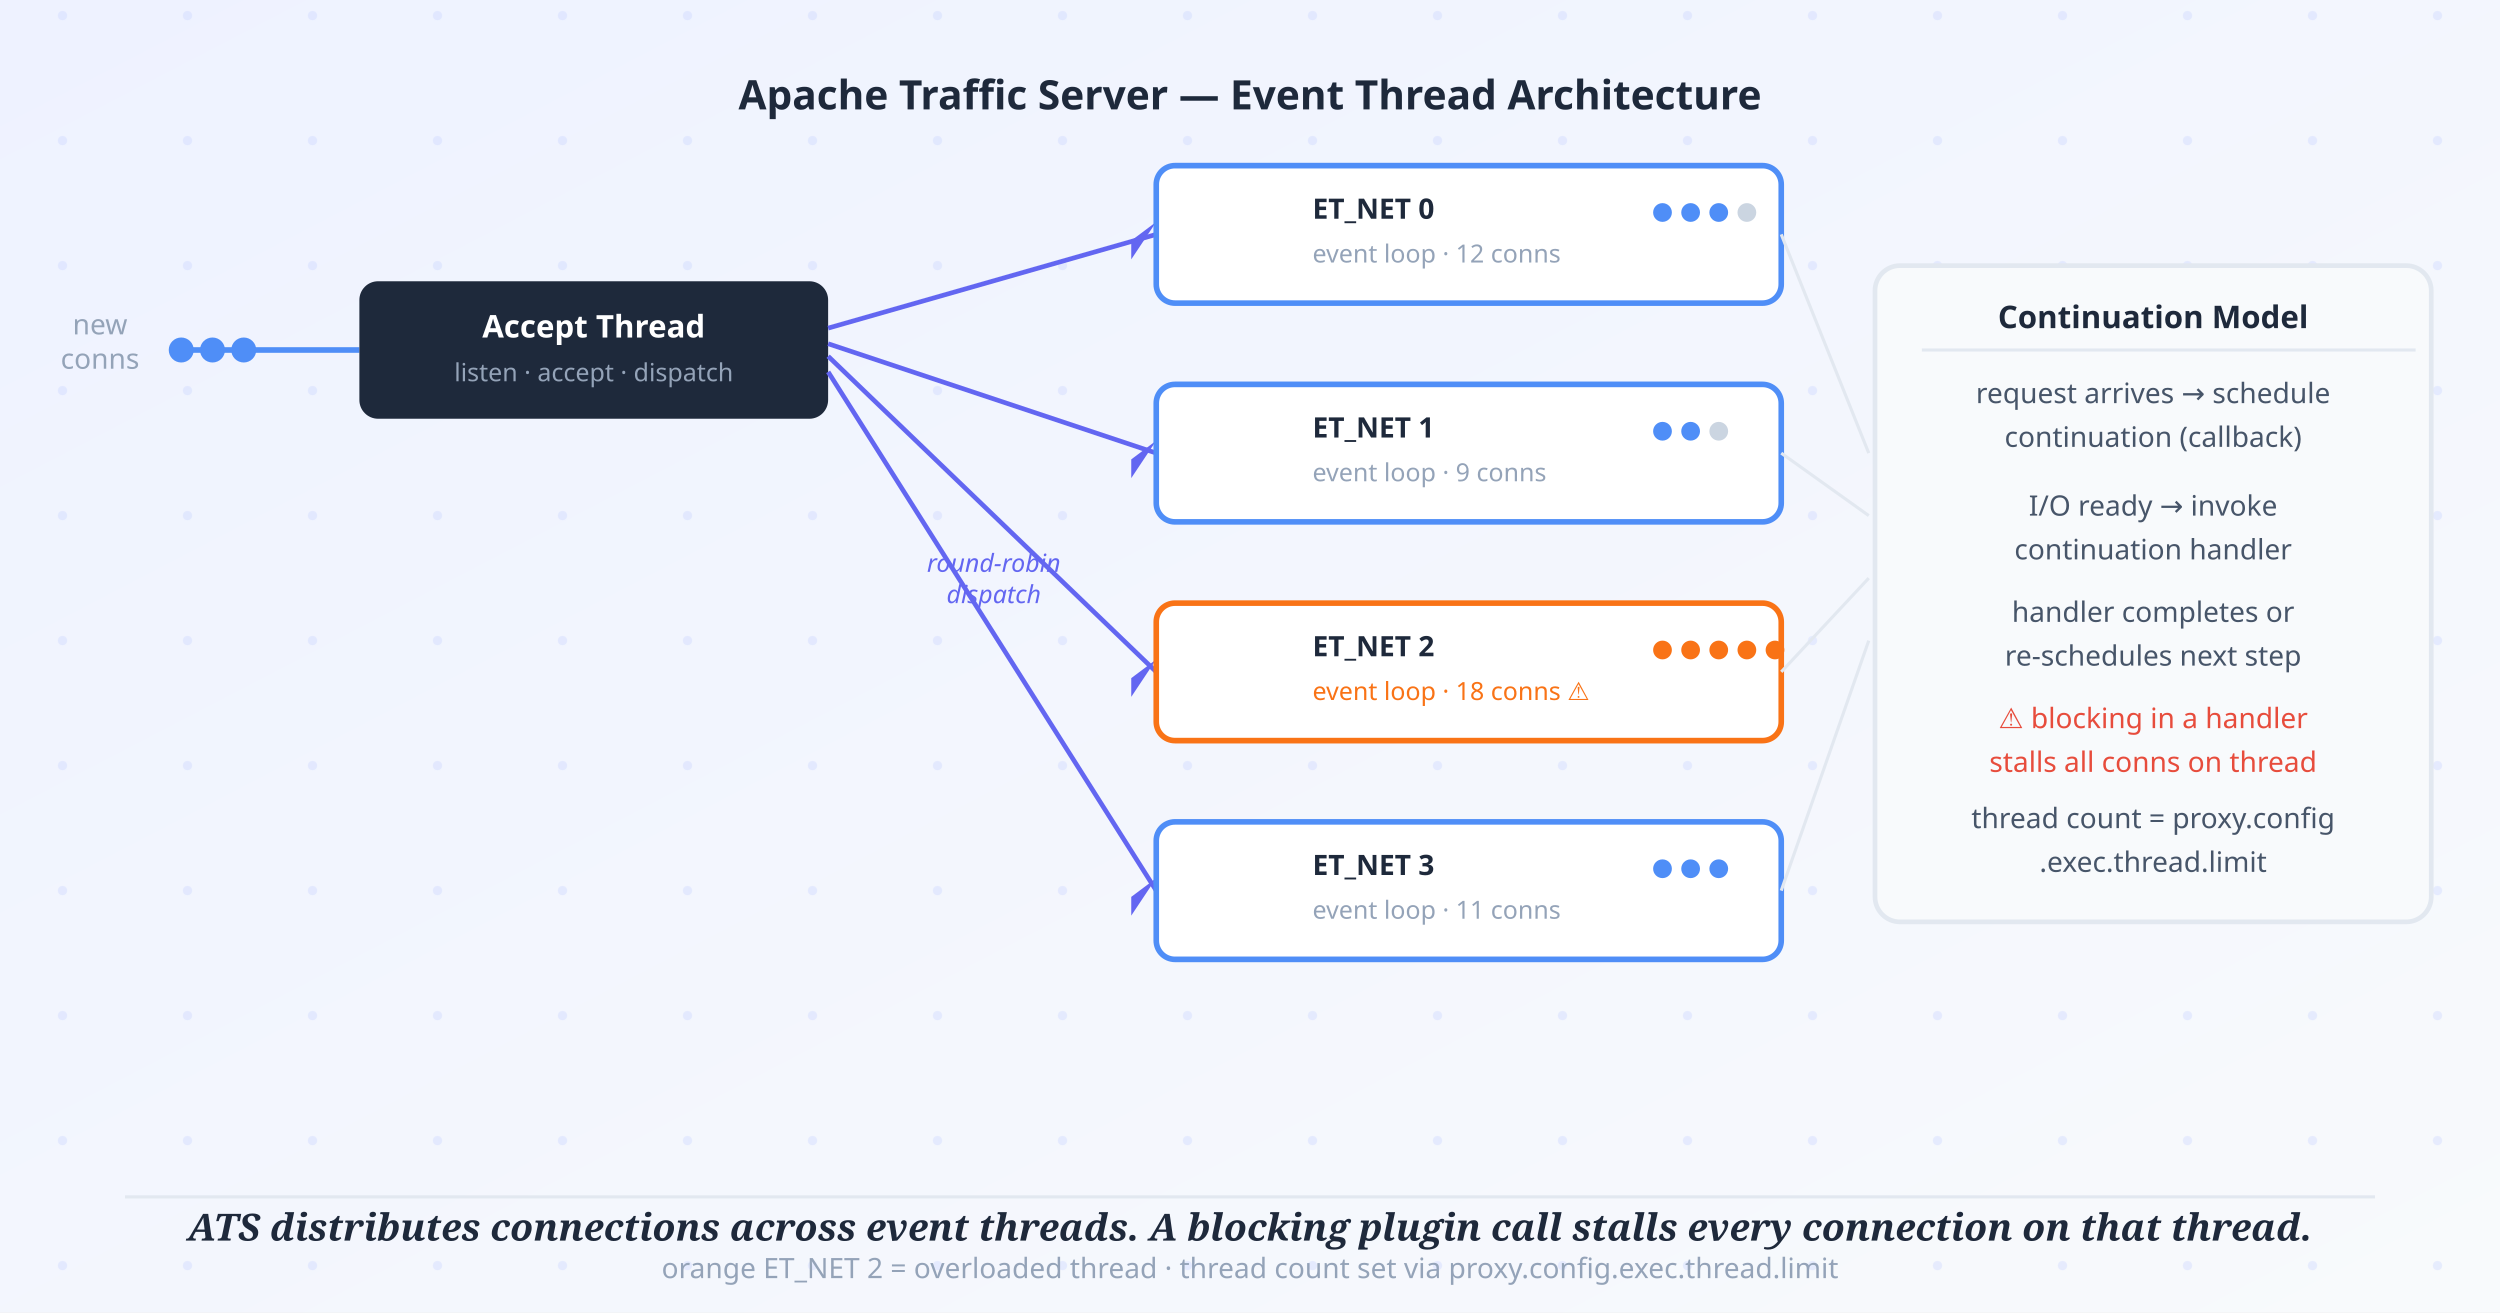
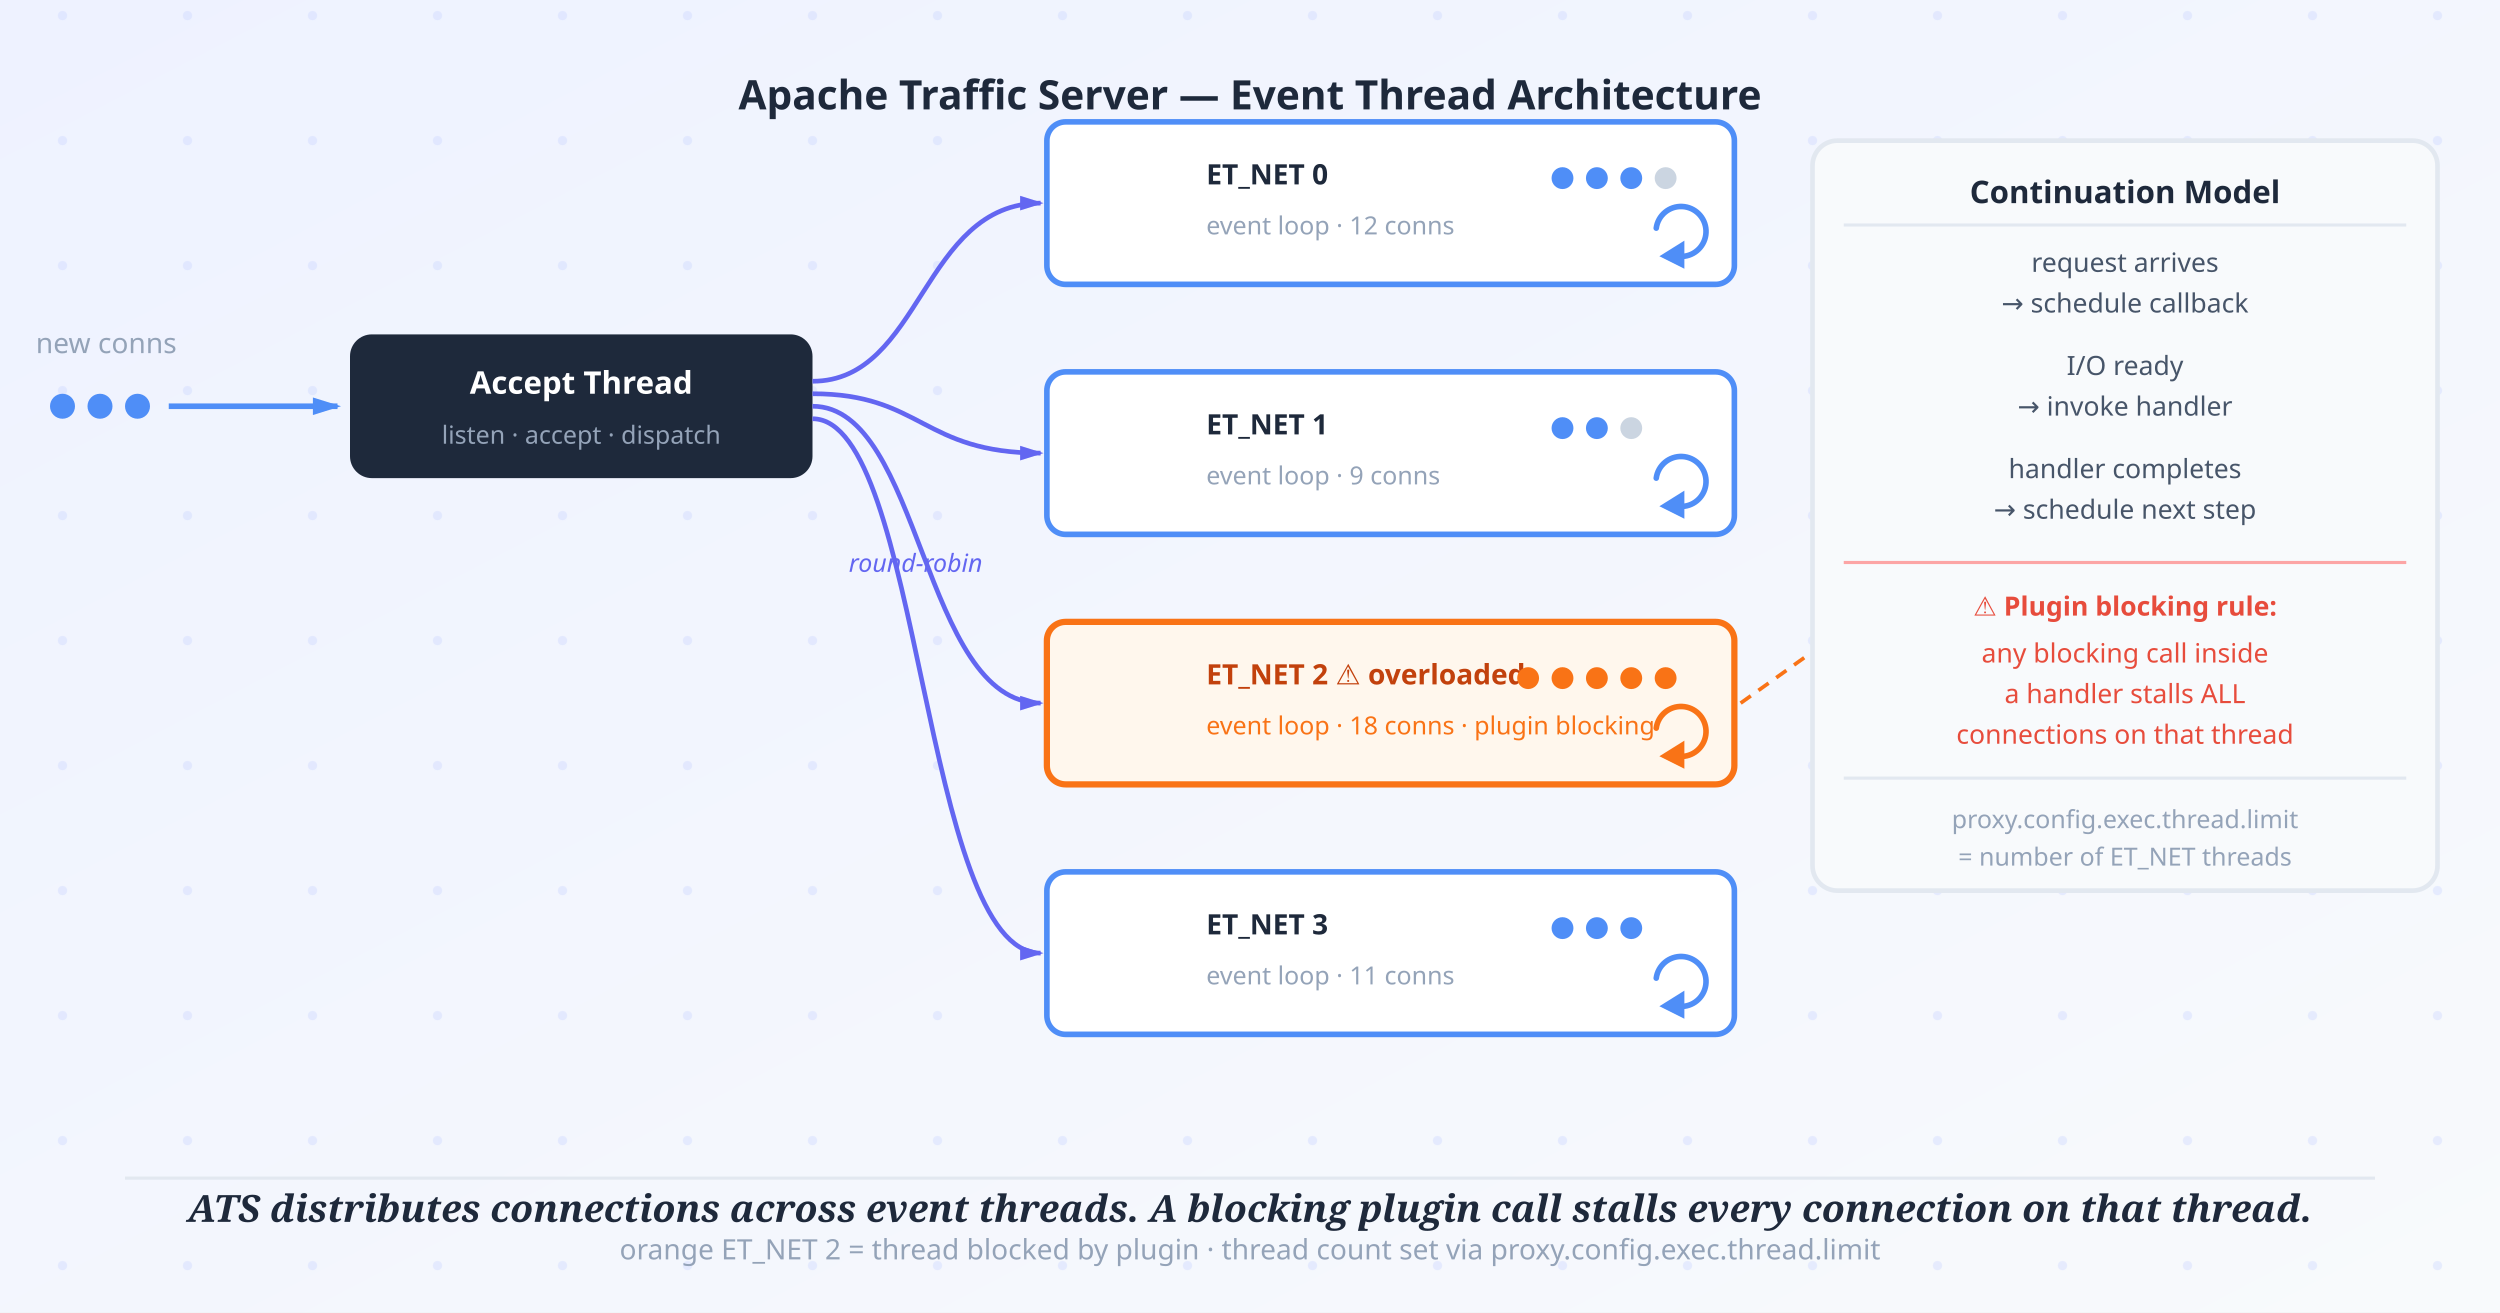
<svg xmlns="http://www.w3.org/2000/svg" viewBox="0 -25 800 420" width="800">
  <defs>
    <linearGradient id="bg" x1="0" y1="0" x2="1" y2="1">
      <stop offset="0%" stop-color="#eef2ff" />
      <stop offset="100%" stop-color="#f8fafc" />
    </linearGradient>
    <pattern id="dots" width="40" height="40" patternUnits="userSpaceOnUse">
      <circle cx="20" cy="20" r="1.5" fill="#c7d2fe" opacity="0.35" />
    </pattern>
+     <marker id="arr-b" viewBox="0 0 8 5" refX="7" refY="2.5" markerWidth="5" markerHeight="5" orient="auto">
+       <polygon points="0,0 8,2.5 0,5" fill="#6366f1" />
+     </marker>
+     <marker id="arr-n" viewBox="0 0 8 5" refX="7" refY="2.5" markerWidth="5" markerHeight="5" orient="auto">
+       <polygon points="0,0 8,2.5 0,5" fill="#4f8ef7" />
+     </marker>
  </defs>
  <rect x="0" y="-25" width="800" height="420" fill="url(#bg)" />
  <rect x="0" y="-25" width="800" height="420" fill="url(#dots)" />
  <text x="400" y="10" font-family="system-ui,sans-serif" font-size="13" font-weight="700" fill="#1e293b" text-anchor="middle">Apache Traffic Server — Event Thread Architecture</text>
-   <text x="32" y="82" font-family="system-ui,sans-serif" font-size="9" fill="#94a3b8" text-anchor="middle">new</text>
-   <text x="32" y="93" font-family="system-ui,sans-serif" font-size="9" fill="#94a3b8" text-anchor="middle">conns</text>
-   <line x1="55" y1="87" x2="115" y2="87" stroke="#4f8ef7" stroke-width="1.8" marker-end="url(#arr)" />
-   <circle cx="58" cy="87" r="4" fill="#4f8ef7" />
-   <circle cx="68" cy="87" r="4" fill="#4f8ef7" />
-   <circle cx="78" cy="87" r="4" fill="#4f8ef7" />
-   <rect x="115" y="65" width="150" height="44" rx="6" fill="#1e293b" />
-   <text x="190" y="83" font-family="system-ui,sans-serif" font-size="10" font-weight="700" fill="white" text-anchor="middle">Accept Thread</text>
-   <text x="190" y="97" font-family="system-ui,sans-serif" font-size="8" fill="#94a3b8" text-anchor="middle">listen · accept · dispatch</text>
-   <line x1="265" y1="80" x2="370" y2="50" stroke="#6366f1" stroke-width="1.5" />
-   <line x1="265" y1="85" x2="370" y2="120" stroke="#6366f1" stroke-width="1.5" />
-   <line x1="265" y1="89" x2="370" y2="190" stroke="#6366f1" stroke-width="1.5" />
-   <line x1="265" y1="94" x2="370" y2="260" stroke="#6366f1" stroke-width="1.5" />
-   <polygon points="370,46 362,52 362,58" fill="#6366f1" />
-   <polygon points="370,116 362,122 362,128" fill="#6366f1" />
-   <polygon points="370,186 362,192 362,198" fill="#6366f1" />
-   <polygon points="370,256 362,262 362,268" fill="#6366f1" />
-   <text x="318" y="158" font-family="system-ui,sans-serif" font-size="8" fill="#6366f1" text-anchor="middle" font-style="italic">round-robin</text>
-   <text x="318" y="168" font-family="system-ui,sans-serif" font-size="8" fill="#6366f1" text-anchor="middle" font-style="italic">dispatch</text>
-   <rect x="370" y="28" width="200" height="44" rx="6" fill="white" stroke="#4f8ef7" stroke-width="1.8" />
-   <text x="420" y="45" font-family="system-ui,sans-serif" font-size="9" font-weight="700" fill="#1e293b">ET_NET 0</text>
-   <text x="420" y="59" font-family="system-ui,sans-serif" font-size="8" fill="#94a3b8">event loop · 12 conns</text>
-   <circle cx="532" cy="43" r="3" fill="#4f8ef7" />
-   <circle cx="541" cy="43" r="3" fill="#4f8ef7" />
-   <circle cx="550" cy="43" r="3" fill="#4f8ef7" />
-   <circle cx="559" cy="43" r="3" fill="#cbd5e1" stroke-dasharray="2 2" />
-   <rect x="370" y="98" width="200" height="44" rx="6" fill="white" stroke="#4f8ef7" stroke-width="1.8" />
-   <text x="420" y="115" font-family="system-ui,sans-serif" font-size="9" font-weight="700" fill="#1e293b">ET_NET 1</text>
-   <text x="420" y="129" font-family="system-ui,sans-serif" font-size="8" fill="#94a3b8">event loop · 9 conns</text>
-   <circle cx="532" cy="113" r="3" fill="#4f8ef7" />
-   <circle cx="541" cy="113" r="3" fill="#4f8ef7" />
-   <circle cx="550" cy="113" r="3" fill="#cbd5e1" />
-   <rect x="370" y="168" width="200" height="44" rx="6" fill="white" stroke="#f97316" stroke-width="1.8" />
-   <text x="420" y="185" font-family="system-ui,sans-serif" font-size="9" font-weight="700" fill="#1e293b">ET_NET 2</text>
-   <text x="420" y="199" font-family="system-ui,sans-serif" font-size="8" fill="#f97316">event loop · 18 conns  ⚠</text>
-   <circle cx="532" cy="183" r="3" fill="#f97316" />
-   <circle cx="541" cy="183" r="3" fill="#f97316" />
-   <circle cx="550" cy="183" r="3" fill="#f97316" />
-   <circle cx="559" cy="183" r="3" fill="#f97316" />
-   <circle cx="568" cy="183" r="3" fill="#f97316" />
-   <rect x="370" y="238" width="200" height="44" rx="6" fill="white" stroke="#4f8ef7" stroke-width="1.8" />
-   <text x="420" y="255" font-family="system-ui,sans-serif" font-size="9" font-weight="700" fill="#1e293b">ET_NET 3</text>
-   <text x="420" y="269" font-family="system-ui,sans-serif" font-size="8" fill="#94a3b8">event loop · 11 conns</text>
-   <circle cx="532" cy="253" r="3" fill="#4f8ef7" />
-   <circle cx="541" cy="253" r="3" fill="#4f8ef7" />
-   <circle cx="550" cy="253" r="3" fill="#4f8ef7" />
-   <rect x="600" y="60" width="178" height="210" rx="8" fill="#f8fafc" stroke="#e2e8f0" stroke-width="1.5" />
-   <text x="689" y="80" font-family="system-ui,sans-serif" font-size="10" font-weight="700" fill="#1e293b" text-anchor="middle">Continuation Model</text>
-   <line x1="615" y1="87" x2="773" y2="87" stroke="#e2e8f0" stroke-width="1" />
-   <text x="689" y="104" font-family="system-ui,sans-serif" font-size="9" fill="#475569" text-anchor="middle">request arrives → schedule</text>
-   <text x="689" y="118" font-family="system-ui,sans-serif" font-size="9" fill="#475569" text-anchor="middle">continuation (callback)</text>
-   <text x="689" y="140" font-family="system-ui,sans-serif" font-size="9" fill="#475569" text-anchor="middle">I/O ready → invoke</text>
-   <text x="689" y="154" font-family="system-ui,sans-serif" font-size="9" fill="#475569" text-anchor="middle">continuation handler</text>
-   <text x="689" y="174" font-family="system-ui,sans-serif" font-size="9" fill="#475569" text-anchor="middle">handler completes or</text>
-   <text x="689" y="188" font-family="system-ui,sans-serif" font-size="9" fill="#475569" text-anchor="middle">re-schedules next step</text>
-   <text x="689" y="208" font-family="system-ui,sans-serif" font-size="9" fill="#e74c3c" text-anchor="middle">⚠  blocking in a handler</text>
-   <text x="689" y="222" font-family="system-ui,sans-serif" font-size="9" fill="#e74c3c" text-anchor="middle">stalls all conns on thread</text>
-   <text x="689" y="240" font-family="system-ui,sans-serif" font-size="9" fill="#475569" text-anchor="middle">thread count = proxy.config</text>
-   <text x="689" y="254" font-family="system-ui,sans-serif" font-size="9" fill="#475569" text-anchor="middle">.exec.thread.limit</text>
-   <line x1="570" y1="50" x2="598" y2="120" stroke="#e2e8f0" stroke-width="1" />
-   <line x1="570" y1="120" x2="598" y2="140" stroke="#e2e8f0" stroke-width="1" />
-   <line x1="570" y1="190" x2="598" y2="160" stroke="#e2e8f0" stroke-width="1" />
-   <line x1="570" y1="260" x2="598" y2="180" stroke="#e2e8f0" stroke-width="1" />
-   <line x1="40" y1="358" x2="760" y2="358" stroke="#e2e8f0" stroke-width="1" />
-   <text x="400" y="372" font-family="Georgia,serif" font-size="12" font-weight="700" font-style="italic" fill="#1e293b" text-anchor="middle">ATS distributes connections across event threads. A blocking plugin call stalls every connection on that thread.</text>
-   <text x="400" y="384" font-family="system-ui,sans-serif" font-size="9" fill="#94a3b8" text-anchor="middle">orange ET_NET 2 = overloaded thread · thread count set via proxy.config.exec.thread.limit</text>
+   <text x="34" y="88" font-family="system-ui,sans-serif" font-size="9" fill="#94a3b8" text-anchor="middle">new conns</text>
+   <circle cx="20" cy="105" r="4" fill="#4f8ef7" />
+   <circle cx="32" cy="105" r="4" fill="#4f8ef7" />
+   <circle cx="44" cy="105" r="4" fill="#4f8ef7" />
+   <line x1="54" y1="105" x2="108" y2="105" stroke="#4f8ef7" stroke-width="1.8" marker-end="url(#arr-n)" />
+   <rect x="112" y="82" width="148" height="46" rx="7" fill="#1e293b" />
+   <text x="186" y="101" font-family="system-ui,sans-serif" font-size="10" font-weight="700" fill="white" text-anchor="middle">Accept Thread</text>
+   <text x="186" y="117" font-family="system-ui,sans-serif" font-size="8" fill="#94a3b8" text-anchor="middle">listen · accept · dispatch</text>
+   <path d="M 260 97  C 295 97  295 40  333 40" fill="none" stroke="#6366f1" stroke-width="1.5" marker-end="url(#arr-b)" />
+   <path d="M 260 101 C 295 101 295 120 333 120" fill="none" stroke="#6366f1" stroke-width="1.5" marker-end="url(#arr-b)" />
+   <path d="M 260 105 C 295 105 295 200 333 200" fill="none" stroke="#6366f1" stroke-width="1.5" marker-end="url(#arr-b)" />
+   <path d="M 260 109 C 295 109 295 280 333 280" fill="none" stroke="#6366f1" stroke-width="1.5" marker-end="url(#arr-b)" />
+   <text x="293" y="158" font-family="system-ui,sans-serif" font-size="8" fill="#6366f1" text-anchor="middle" font-style="italic">round-robin</text>
+   <rect x="335" y="14" width="220" height="52" rx="6" fill="white" stroke="#4f8ef7" stroke-width="1.8" />
+   <text x="386" y="34" font-family="system-ui,sans-serif" font-size="9" font-weight="700" fill="#1e293b">ET_NET 0</text>
+   <text x="386" y="50" font-family="system-ui,sans-serif" font-size="8" fill="#94a3b8">event loop · 12 conns</text>
+   <circle cx="500" cy="32" r="3.5" fill="#4f8ef7" />
+   <circle cx="511" cy="32" r="3.5" fill="#4f8ef7" />
+   <circle cx="522" cy="32" r="3.5" fill="#4f8ef7" />
+   <circle cx="533" cy="32" r="3.5" fill="#cbd5e1" />
+   <path d="M 530 48 A 8 8 0 1 1 539 57" fill="none" stroke="#4f8ef7" stroke-width="1.8" stroke-linecap="round" />
+   <polygon points="539,52 539,61 531,57" fill="#4f8ef7" />
+   <rect x="335" y="94" width="220" height="52" rx="6" fill="white" stroke="#4f8ef7" stroke-width="1.8" />
+   <text x="386" y="114" font-family="system-ui,sans-serif" font-size="9" font-weight="700" fill="#1e293b">ET_NET 1</text>
+   <text x="386" y="130" font-family="system-ui,sans-serif" font-size="8" fill="#94a3b8">event loop · 9 conns</text>
+   <circle cx="500" cy="112" r="3.5" fill="#4f8ef7" />
+   <circle cx="511" cy="112" r="3.5" fill="#4f8ef7" />
+   <circle cx="522" cy="112" r="3.5" fill="#cbd5e1" />
+   <path d="M 530 128 A 8 8 0 1 1 539 137" fill="none" stroke="#4f8ef7" stroke-width="1.8" stroke-linecap="round" />
+   <polygon points="539,132 539,141 531,137" fill="#4f8ef7" />
+   <rect x="335" y="174" width="220" height="52" rx="6" fill="#fff7ed" stroke="#f97316" stroke-width="2" />
+   <text x="386" y="194" font-family="system-ui,sans-serif" font-size="9" font-weight="700" fill="#c2410c">ET_NET 2  ⚠ overloaded</text>
+   <text x="386" y="210" font-family="system-ui,sans-serif" font-size="8" fill="#f97316">event loop · 18 conns · plugin blocking</text>
+   <circle cx="489" cy="192" r="3.5" fill="#f97316" />
+   <circle cx="500" cy="192" r="3.5" fill="#f97316" />
+   <circle cx="511" cy="192" r="3.5" fill="#f97316" />
+   <circle cx="522" cy="192" r="3.5" fill="#f97316" />
+   <circle cx="533" cy="192" r="3.5" fill="#f97316" />
+   <path d="M 530 208 A 8 8 0 1 1 539 217" fill="none" stroke="#f97316" stroke-width="1.8" stroke-linecap="round" />
+   <polygon points="539,212 539,221 531,217" fill="#f97316" />
+   <rect x="335" y="254" width="220" height="52" rx="6" fill="white" stroke="#4f8ef7" stroke-width="1.8" />
+   <text x="386" y="274" font-family="system-ui,sans-serif" font-size="9" font-weight="700" fill="#1e293b">ET_NET 3</text>
+   <text x="386" y="290" font-family="system-ui,sans-serif" font-size="8" fill="#94a3b8">event loop · 11 conns</text>
+   <circle cx="500" cy="272" r="3.5" fill="#4f8ef7" />
+   <circle cx="511" cy="272" r="3.5" fill="#4f8ef7" />
+   <circle cx="522" cy="272" r="3.5" fill="#4f8ef7" />
+   <path d="M 530 288 A 8 8 0 1 1 539 297" fill="none" stroke="#4f8ef7" stroke-width="1.8" stroke-linecap="round" />
+   <polygon points="539,292 539,301 531,297" fill="#4f8ef7" />
+   <rect x="580" y="20" width="200" height="240" rx="8" fill="#f8fafc" stroke="#e2e8f0" stroke-width="1.5" />
+   <text x="680" y="40" font-family="system-ui,sans-serif" font-size="10" font-weight="700" fill="#1e293b" text-anchor="middle">Continuation Model</text>
+   <line x1="590" y1="47" x2="770" y2="47" stroke="#e2e8f0" stroke-width="1" />
+   <text x="680" y="62" font-family="system-ui,sans-serif" font-size="8.5" fill="#475569" text-anchor="middle">request arrives</text>
+   <text x="680" y="75" font-family="system-ui,sans-serif" font-size="8.5" fill="#475569" text-anchor="middle">→ schedule callback</text>
+   <text x="680" y="95" font-family="system-ui,sans-serif" font-size="8.5" fill="#475569" text-anchor="middle">I/O ready</text>
+   <text x="680" y="108" font-family="system-ui,sans-serif" font-size="8.5" fill="#475569" text-anchor="middle">→ invoke handler</text>
+   <text x="680" y="128" font-family="system-ui,sans-serif" font-size="8.5" fill="#475569" text-anchor="middle">handler completes</text>
+   <text x="680" y="141" font-family="system-ui,sans-serif" font-size="8.5" fill="#475569" text-anchor="middle">→ schedule next step</text>
+   <line x1="590" y1="155" x2="770" y2="155" stroke="#fca5a5" stroke-width="1" />
+   <text x="680" y="172" font-family="system-ui,sans-serif" font-size="8.5" fill="#e74c3c" text-anchor="middle" font-weight="600">⚠  Plugin blocking rule:</text>
+   <text x="680" y="187" font-family="system-ui,sans-serif" font-size="8.5" fill="#e74c3c" text-anchor="middle">any blocking call inside</text>
+   <text x="680" y="200" font-family="system-ui,sans-serif" font-size="8.5" fill="#e74c3c" text-anchor="middle">a handler stalls ALL</text>
+   <text x="680" y="213" font-family="system-ui,sans-serif" font-size="8.5" fill="#e74c3c" text-anchor="middle">connections on that thread</text>
+   <line x1="590" y1="224" x2="770" y2="224" stroke="#e2e8f0" stroke-width="1" />
+   <text x="680" y="240" font-family="system-ui,sans-serif" font-size="8" fill="#94a3b8" text-anchor="middle">proxy.config.exec.thread.limit</text>
+   <text x="680" y="252" font-family="system-ui,sans-serif" font-size="8" fill="#94a3b8" text-anchor="middle">= number of ET_NET threads</text>
+   <line x1="557" y1="200" x2="578" y2="185" stroke="#f97316" stroke-width="1.2" stroke-dasharray="4 3" />
+   <line x1="40" y1="352" x2="760" y2="352" stroke="#e2e8f0" stroke-width="1" />
+   <text x="400" y="366" font-family="Georgia,serif" font-size="12" font-weight="700" font-style="italic" fill="#1e293b" text-anchor="middle">ATS distributes connections across event threads. A blocking plugin call stalls every connection on that thread.</text>
+   <text x="400" y="378" font-family="system-ui,sans-serif" font-size="9" fill="#94a3b8" text-anchor="middle">orange ET_NET 2 = thread blocked by plugin · thread count set via proxy.config.exec.thread.limit</text>
</svg>
